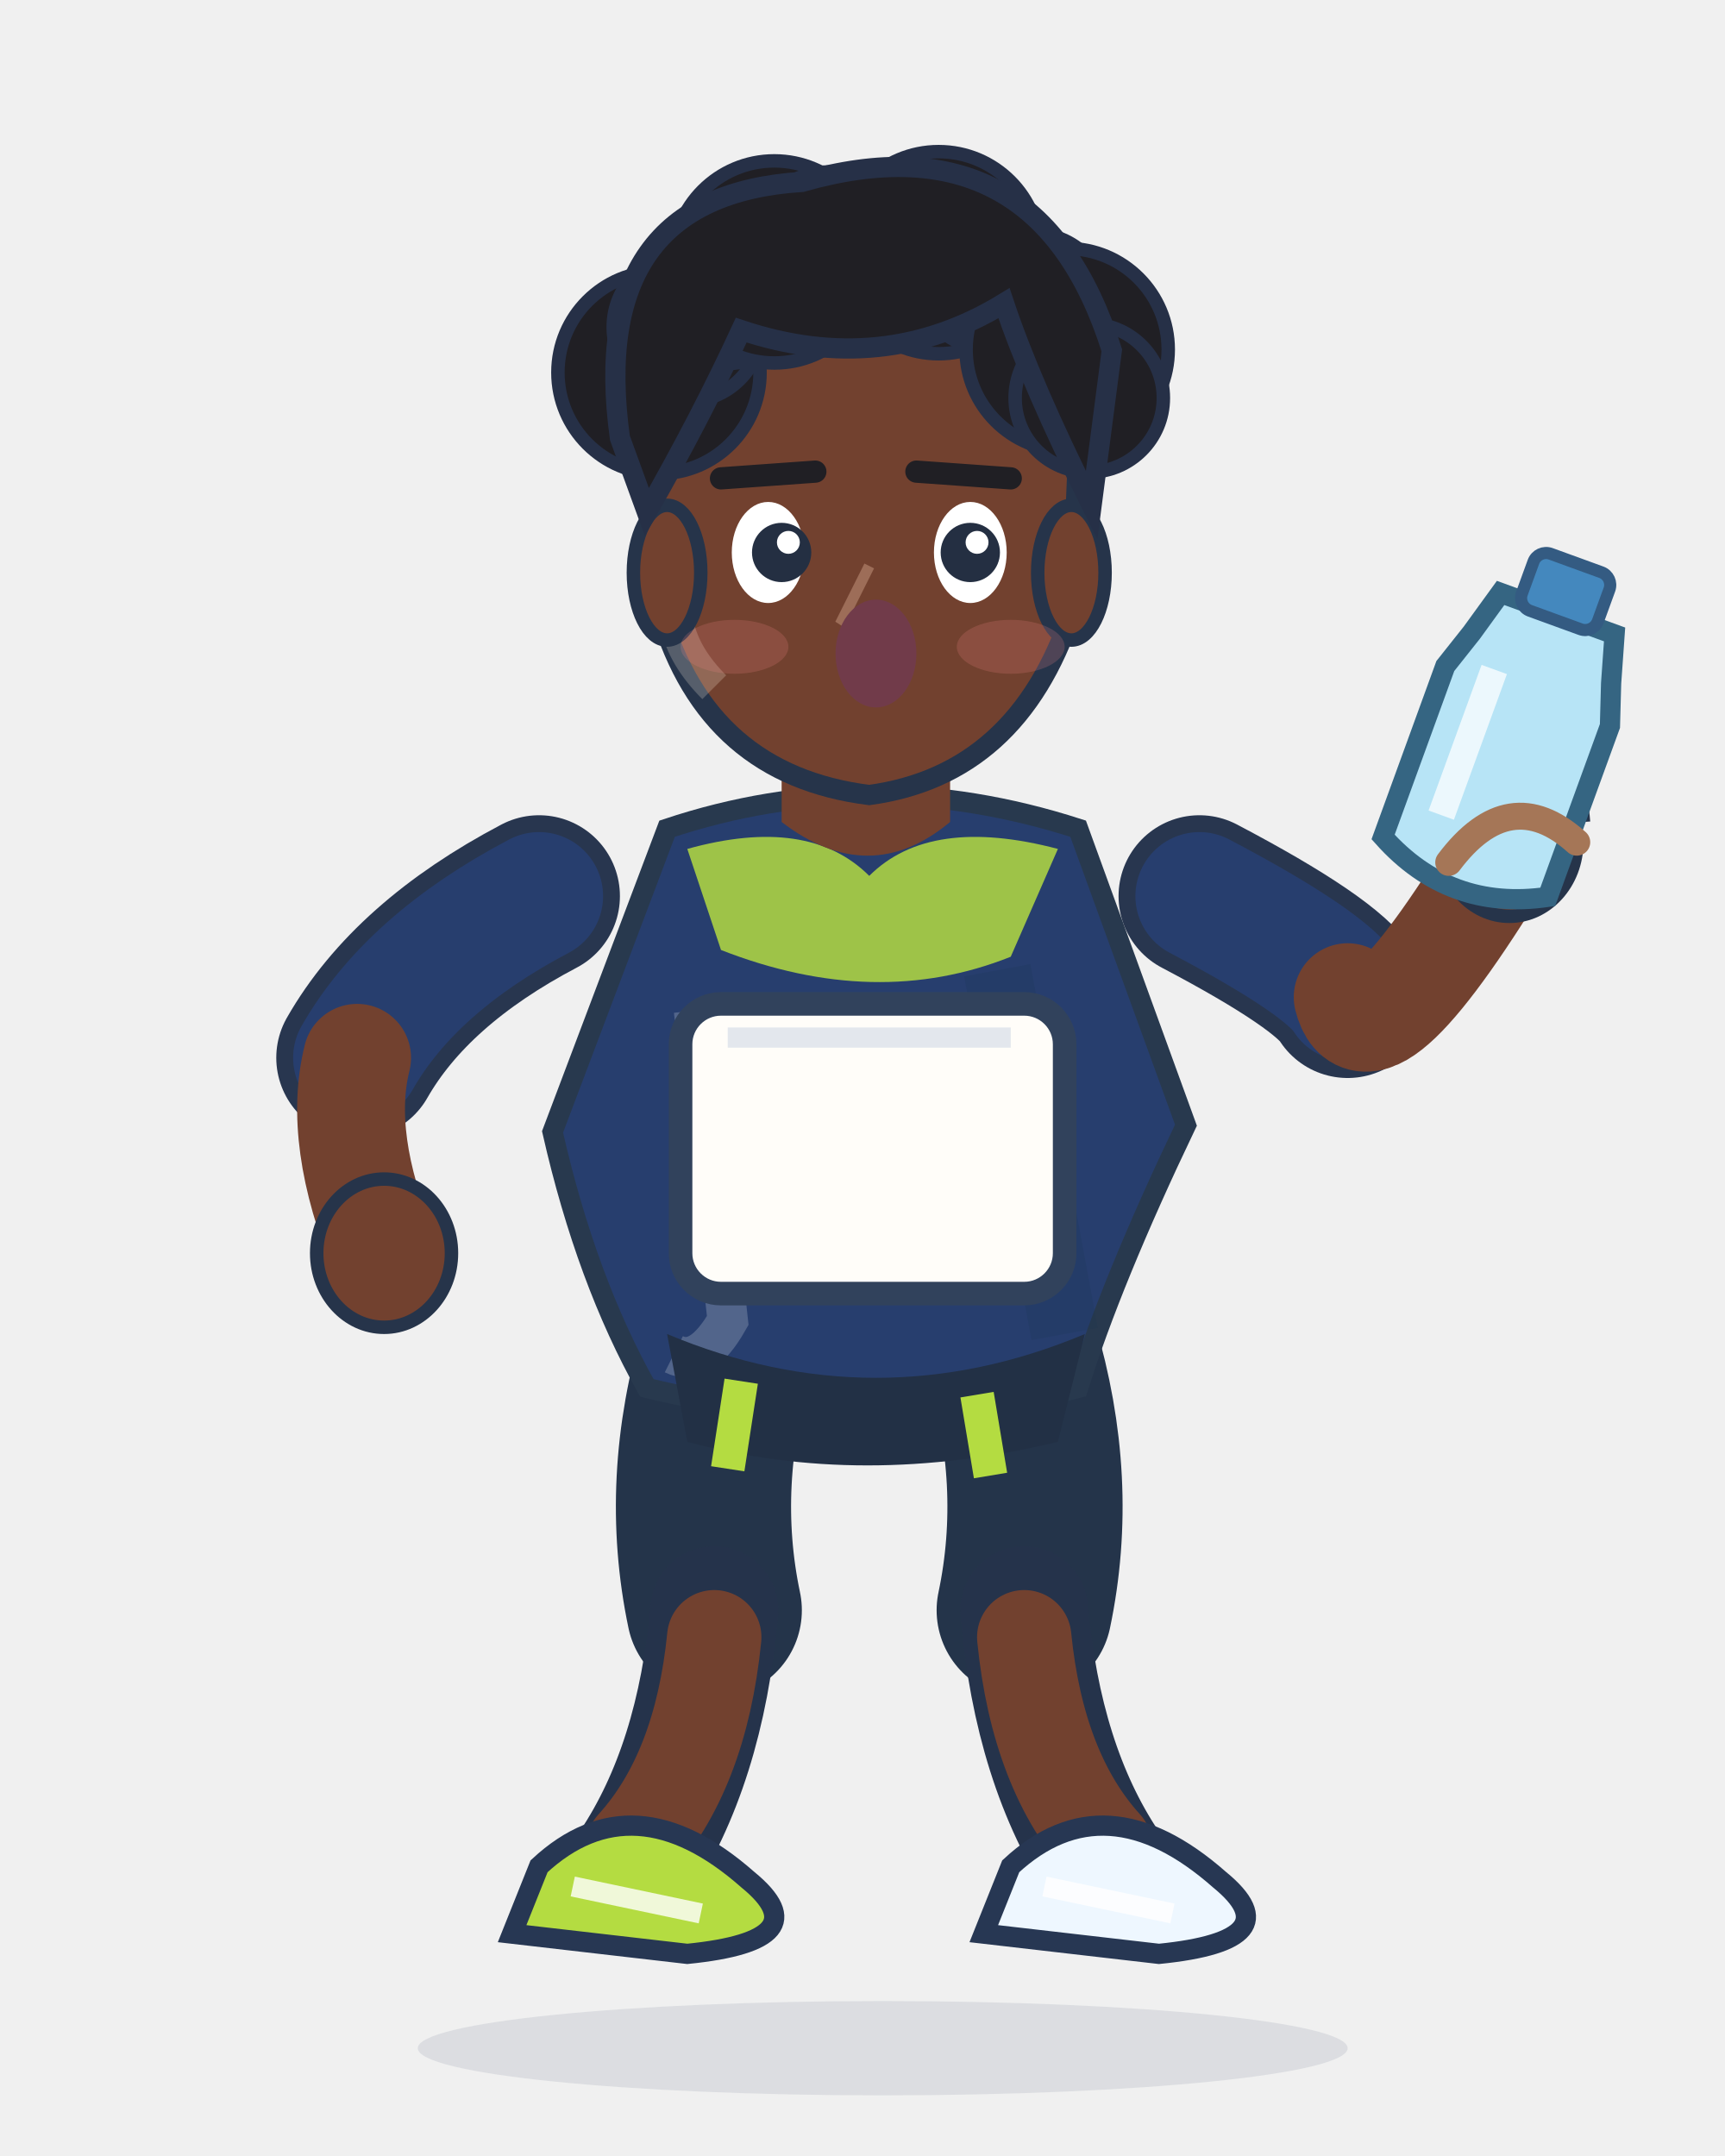
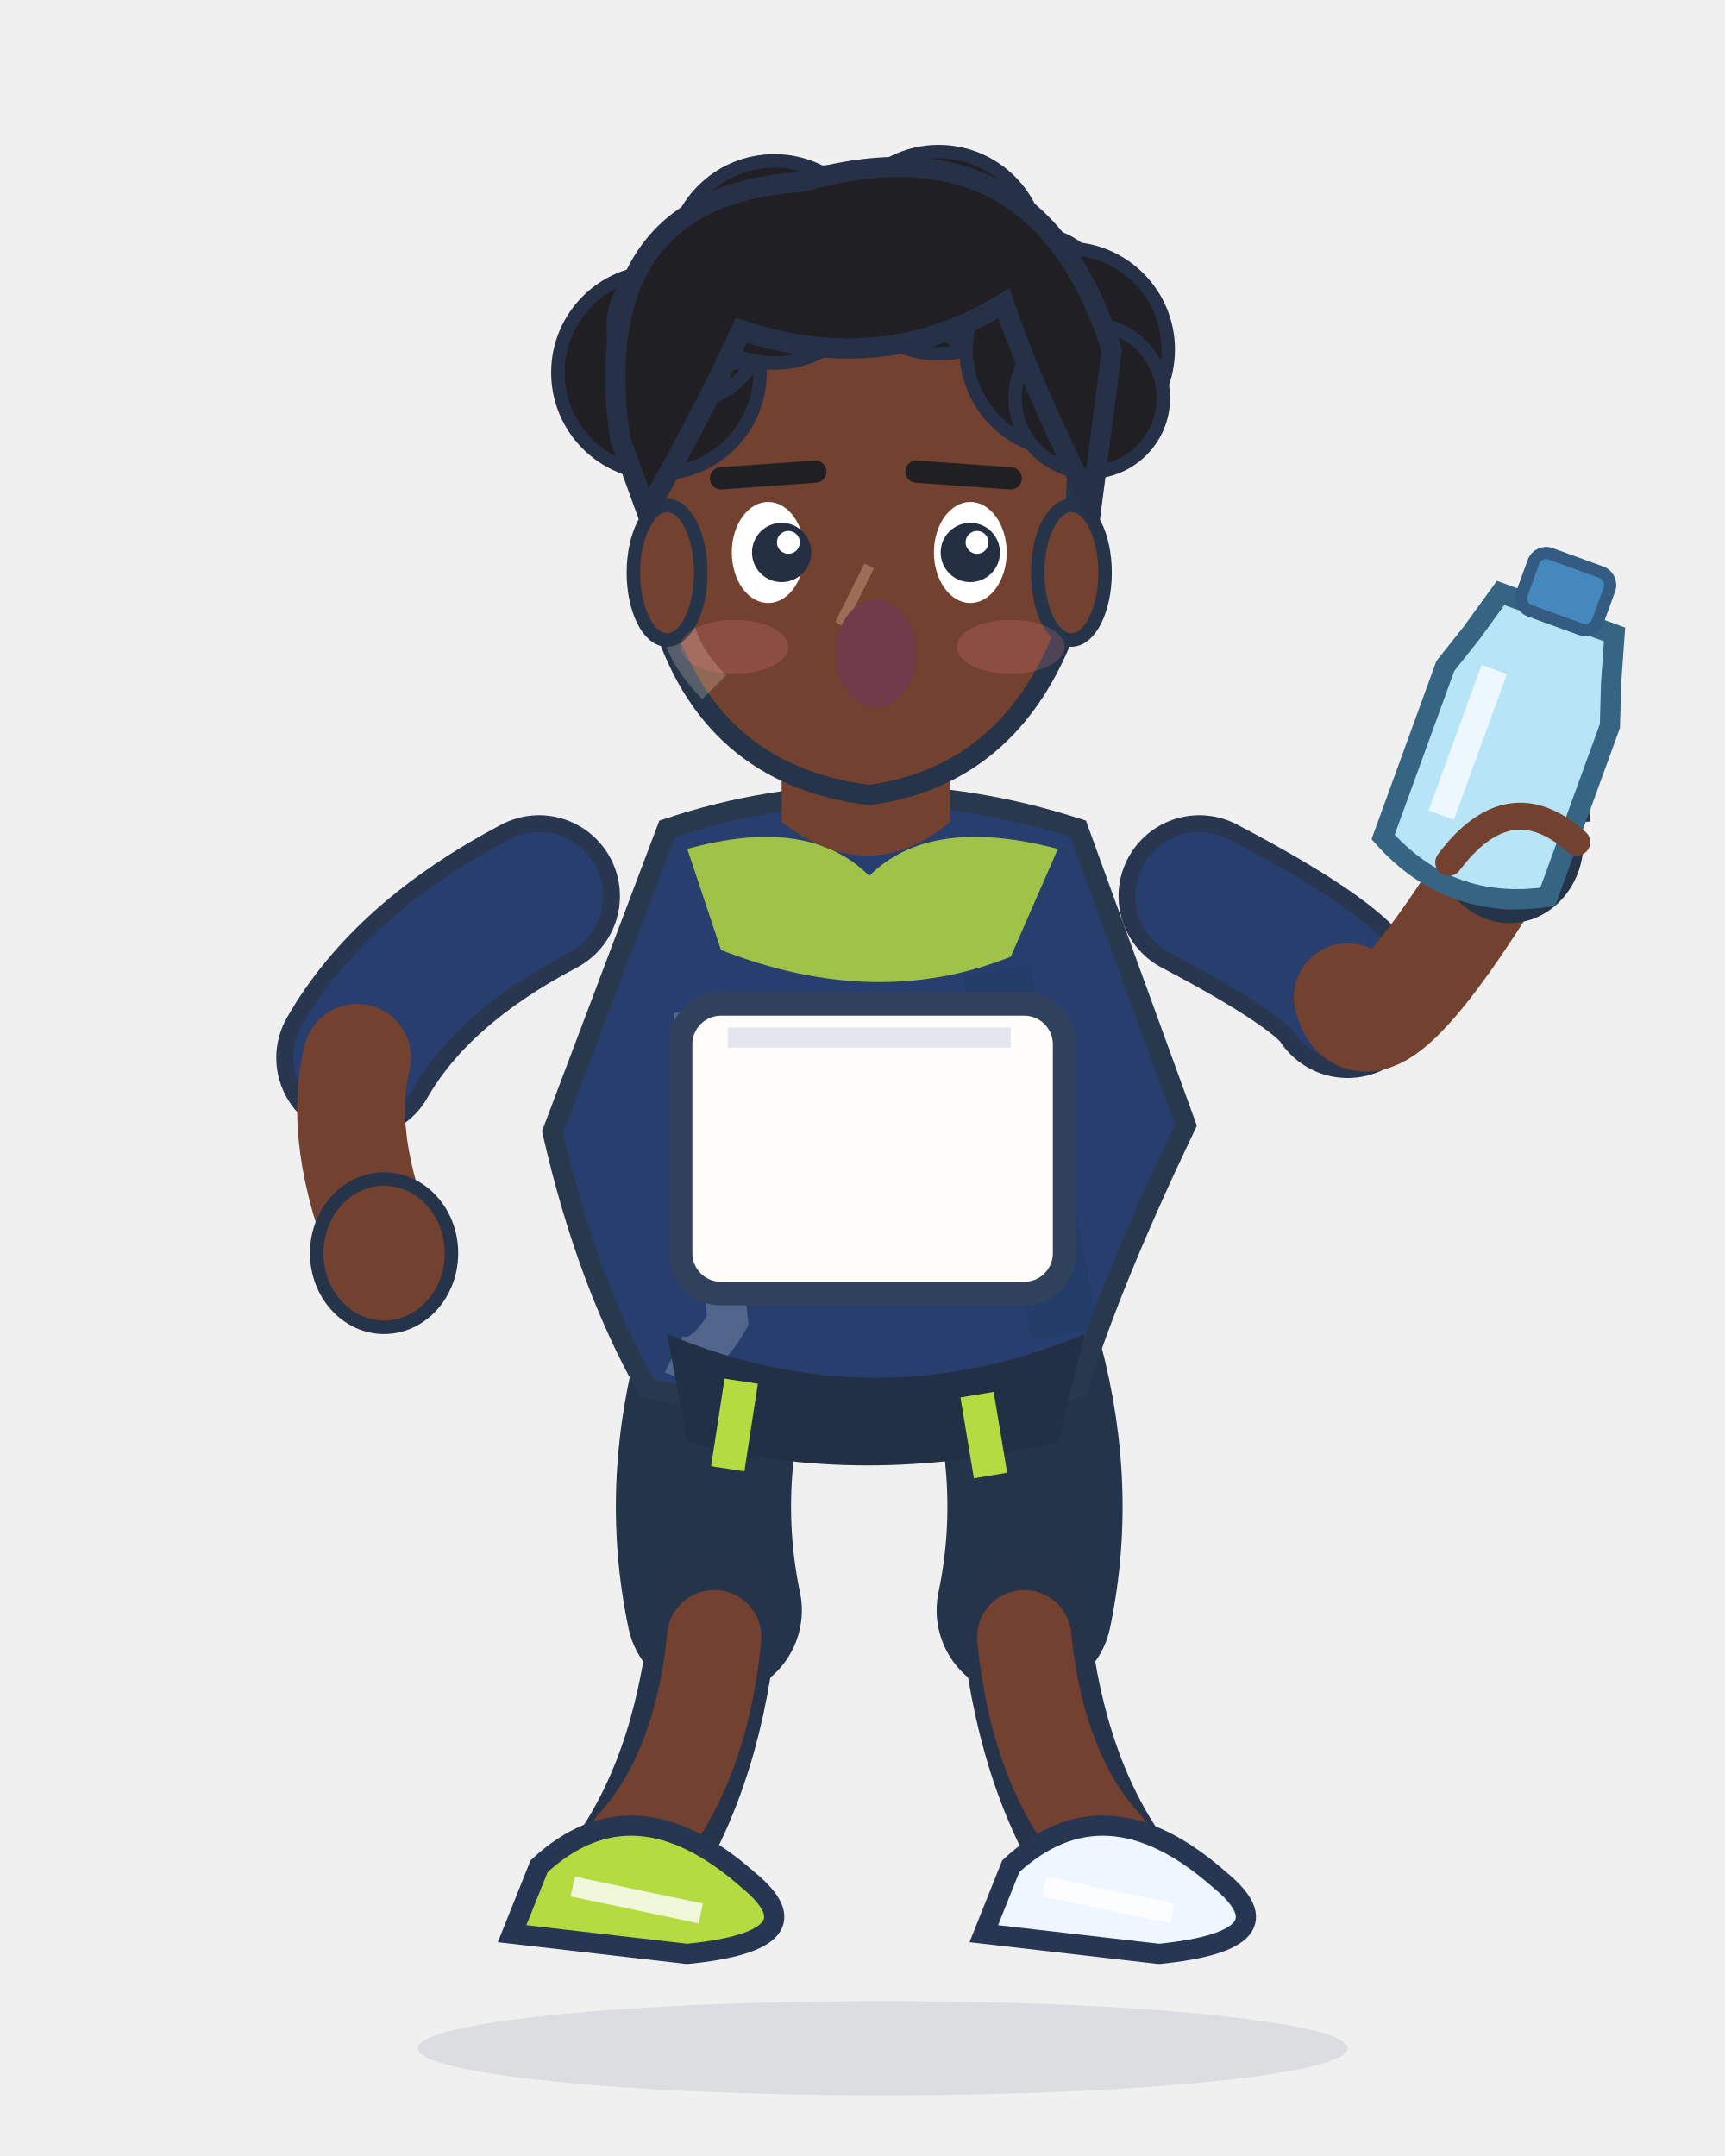
<svg xmlns="http://www.w3.org/2000/svg" width="256" height="320" viewBox="0 0 256 320" role="img" aria-label="GB female catch">
  <g id="body_09_pose" transform="translate(0 0)">
    <ellipse cx="131" cy="304" rx="69" ry="7" fill="#26385c" opacity=".10" />
    <g id="legs">
      <g id="leg_left">
        <path d="M108 200 Q102 220 106 239" stroke="#24344a" stroke-width="26" stroke-linecap="round" fill="none" />
        <path d="M106 239 Q104 262 94 277" stroke="#25334b" stroke-width="19" stroke-linecap="round" fill="none" />
        <path d="M106 243 Q104 263 94 274" stroke="#72412f" stroke-width="14" stroke-linecap="round" fill="none" />
        <path d="M80 277 Q94 264 111 279 Q122 288 102 290 L76 287Z" fill="#b4dc41" stroke="#273753" stroke-width="3" />
        <path d="M85 280 L104 284" stroke="#ffffff" stroke-width="3" opacity=".8" />
      </g>
      <g id="leg_right">
        <path d="M150 200 Q156 220 152 239" stroke="#24344a" stroke-width="26" stroke-linecap="round" fill="none" />
        <path d="M152 239 Q154 262 164 277" stroke="#25334b" stroke-width="19" stroke-linecap="round" fill="none" />
        <path d="M152 243 Q154 263 164 274" stroke="#72412f" stroke-width="14" stroke-linecap="round" fill="none" />
        <path d="M150 277 Q164 264 181 279 Q192 288 172 290 L146 287Z" fill="#eef7ff" stroke="#273753" stroke-width="3" />
        <path d="M155 280 L174 284" stroke="#ffffff" stroke-width="3" opacity=".8" />
      </g>
    </g>
    <g id="arm_left">
      <path d="M80 133 Q61 143 53 157" fill="none" stroke="#28364f" stroke-width="24" stroke-linecap="round" />
      <path d="M80 133 Q61 143 53 157" fill="none" stroke="#273e6e" stroke-width="19" stroke-linecap="round" />
      <path d="M53 157 Q50 169 57 186" stroke="#72412f" stroke-width="16" stroke-linecap="round" fill="none" />
      <ellipse cx="57" cy="186" rx="10" ry="11" fill="#72412f" stroke="#26344a" stroke-width="2" />
    </g>
    <g id="torso">
      <path d="M99 123 Q129 113 160 123 L176 167 Q165 190 160 206 Q129 214 96 206 Q87 190 82 168Z" fill="#273e6e" stroke="#28394e" stroke-width="3" />
      <path d="M102 126 Q120 121 129 130 Q138 121 157 126 L150 142 Q130 150 107 141Z" fill="#b4dc41" opacity=".84" />
      <path d="M103 150 L108 196 Q104 203 100 201" stroke="#fff" stroke-opacity=".20" stroke-width="6" fill="none" />
      <path d="M148 144 L158 198" stroke="#193451" stroke-opacity=".18" stroke-width="10" fill="none" />
      <path d="M116 113 L116 122 Q129 132 141 122 L141 111Z" fill="#72412f" />
      <path d="M99 198 Q130 211 161 198 L157 214 Q128 221 102 214Z" fill="#223045" />
      <path d="M110 205 L108 218 M145 207 L147 219" stroke="#b4dc41" stroke-width="5" />
    </g>
    <g id="arm_right">
      <path d="M178 133 Q197 143 200 148" fill="none" stroke="#28364f" stroke-width="24" stroke-linecap="round" />
      <path d="M178 133 Q197 143 200 148" fill="none" stroke="#273e6e" stroke-width="19" stroke-linecap="round" />
      <path d="M200 148 Q203 160 224 125" stroke="#72412f" stroke-width="16" stroke-linecap="round" fill="none" />
      <ellipse cx="224" cy="125" rx="10" ry="11" fill="#72412f" stroke="#26344a" stroke-width="2" />
      <path d="M220 117 Q234 108 235 122" fill="none" stroke="#26344a" stroke-width="2" />
    </g>
    <g id="face">
      <path d="M97 67 Q99 42 128 40 Q155 41 160 67 L159 91 Q151 115 129 118 Q105 115 98 91Z" fill="#72412f" stroke="#26344a" stroke-width="3" />
      <path d="M102 83 Q97 93 106 102" stroke="#fff1dd" stroke-width="5" opacity=".22" fill="none" />
      <ellipse cx="99" cy="85" rx="5" ry="10" fill="#72412f" stroke="#26344a" stroke-width="2" />
      <ellipse cx="159" cy="85" rx="5" ry="10" fill="#72412f" stroke="#26344a" stroke-width="2" />
      <path d="M107 71 L121 70 M136 70 L150 71" fill="none" stroke="#201f24" stroke-width="3.3" stroke-linecap="round" />
      <ellipse cx="114" cy="82" rx="5.4" ry="7.5" fill="#fff" />
      <ellipse cx="144" cy="82" rx="5.4" ry="7.5" fill="#fff" />
      <circle cx="116" cy="82" r="4.4" fill="#242f42" />
      <circle cx="144" cy="82" r="4.4" fill="#242f42" />
      <circle cx="117" cy="80.5" r="1.7" fill="#fff" />
      <circle cx="145" cy="80.5" r="1.7" fill="#fff" />
      <path d="M129 84 L125 92 Q128 94 133 92" stroke="#9d6d58" stroke-width="1.6" fill="none" />
      <ellipse cx="109" cy="96" rx="8" ry="4" fill="#ee8382" opacity=".21" />
      <ellipse cx="150" cy="96" rx="8" ry="4" fill="#ee8382" opacity=".21" />
      <ellipse cx="130" cy="97" rx="6" ry="8" fill="#713b4a" />
    </g>
    <g id="hair">
      <circle cx="97.796" cy="55.291" r="15" fill="#201f24" stroke="#263047" stroke-width="2" />
      <circle cx="102.004" cy="48.546" r="11" fill="#201f24" stroke="#263047" stroke-width="2" />
      <circle cx="107.825" cy="42.963" r="11" fill="#201f24" stroke="#263047" stroke-width="2" />
      <circle cx="114.911" cy="38.877" r="15" fill="#201f24" stroke="#263047" stroke-width="2" />
      <circle cx="122.839" cy="36.53" r="11" fill="#201f24" stroke="#263047" stroke-width="2" />
      <circle cx="131.135" cy="36.063" r="11" fill="#201f24" stroke="#263047" stroke-width="2" />
      <circle cx="139.303" cy="37.505" r="15" fill="#201f24" stroke="#263047" stroke-width="2" />
      <circle cx="146.856" cy="40.768" r="11" fill="#201f24" stroke="#263047" stroke-width="2" />
      <circle cx="153.342" cy="45.659" r="11" fill="#201f24" stroke="#263047" stroke-width="2" />
      <circle cx="158.373" cy="51.884" r="15" fill="#201f24" stroke="#263047" stroke-width="2" />
      <circle cx="161.65" cy="59.072" r="11" fill="#201f24" stroke="#263047" stroke-width="2" />
      <path d="M92 65 Q87 29 119 27 Q154 17 165 52 L162 75 Q153 57 149 45 Q131 56 110 49 Q104 62 96 76Z" fill="#201f24" stroke="#263047" stroke-width="3" />
    </g>
    <g id="bib_placeholder">
      <rect x="101" y="149" width="57" height="43" rx="6" fill="#fffdf9" stroke="#31425c" stroke-width="3.5" />
      <path d="M108 154 H150" stroke="#e3e7ed" stroke-width="3" />
    </g>
  </g>
  <g id="received_supply" transform="translate(225 108) rotate(20)">
    <path d="M-9 -18 H9 L11 -11 L13 -5 V22 Q0 29 -13 22 V-5 L-11 -11Z" fill="#b7e4f6" stroke="#356582" stroke-width="3" />
    <rect x="-6" y="-26" width="12" height="9" rx="2" fill="#4488be" stroke="#345b82" stroke-width="1.8" />
    <path d="M-6 -7 V16" stroke="#fff" stroke-width="4" opacity=".74" />
  </g>
-   <path id="fingers_over_supply" d="M215 128 Q224 116 234 125" fill="none" stroke="#a57657" stroke-width="4" stroke-linecap="round" />
+   <path id="fingers_over_supply" d="M215 128 Q224 116 234 125" fill="none" stroke="#72412f" stroke-width="4" stroke-linecap="round" />
</svg>
